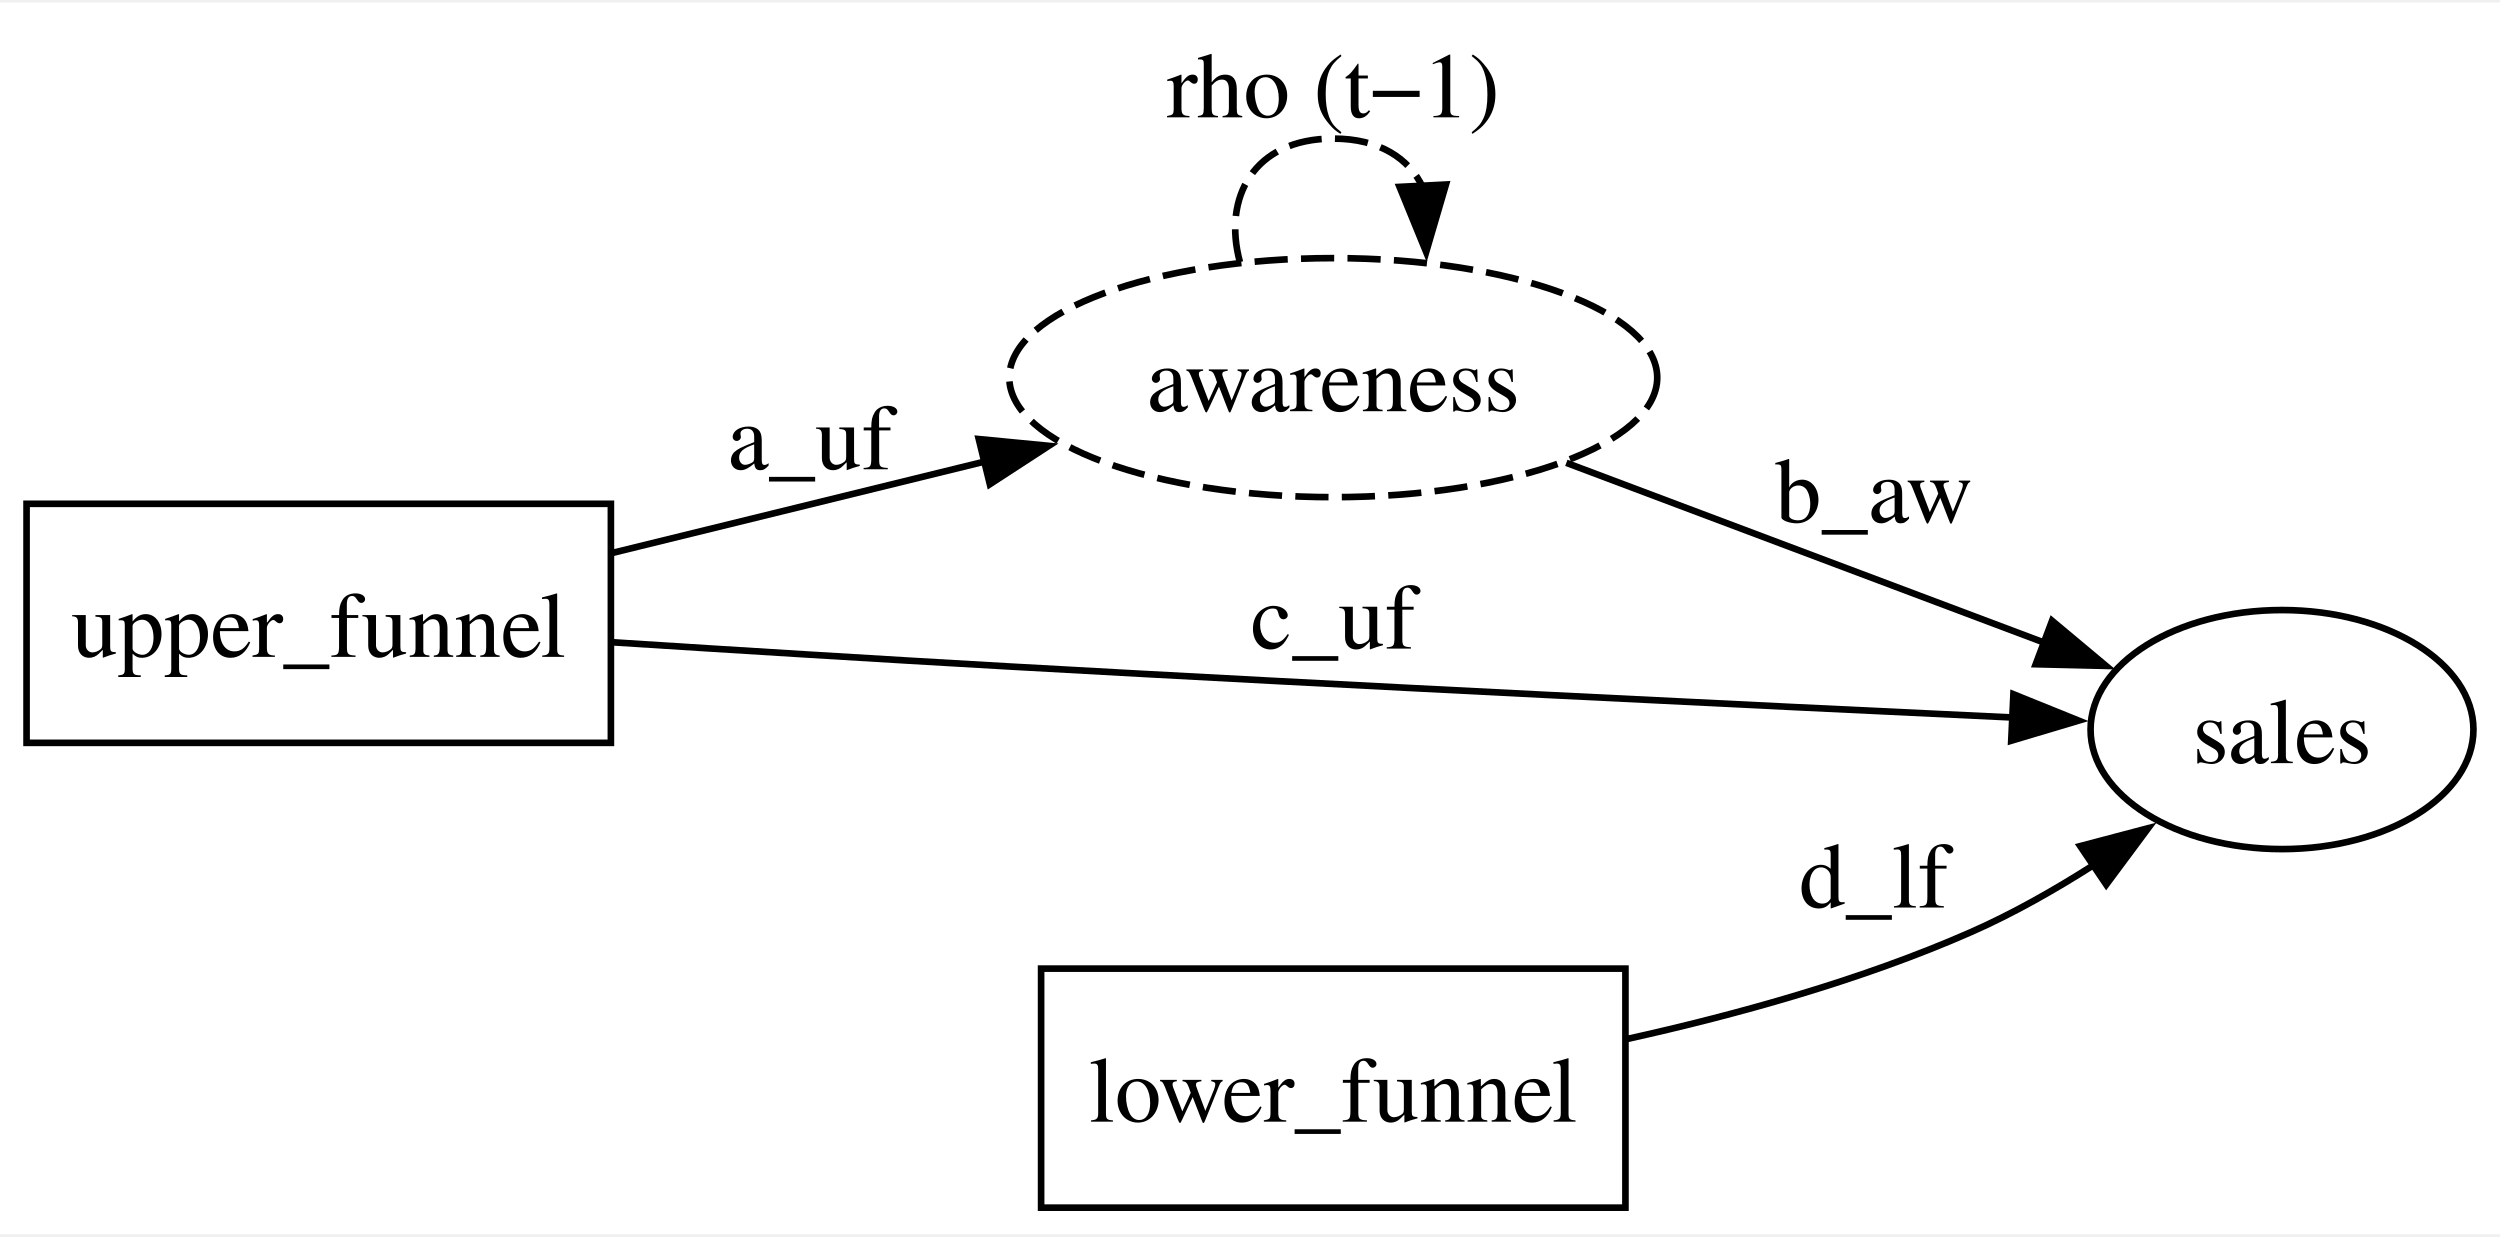
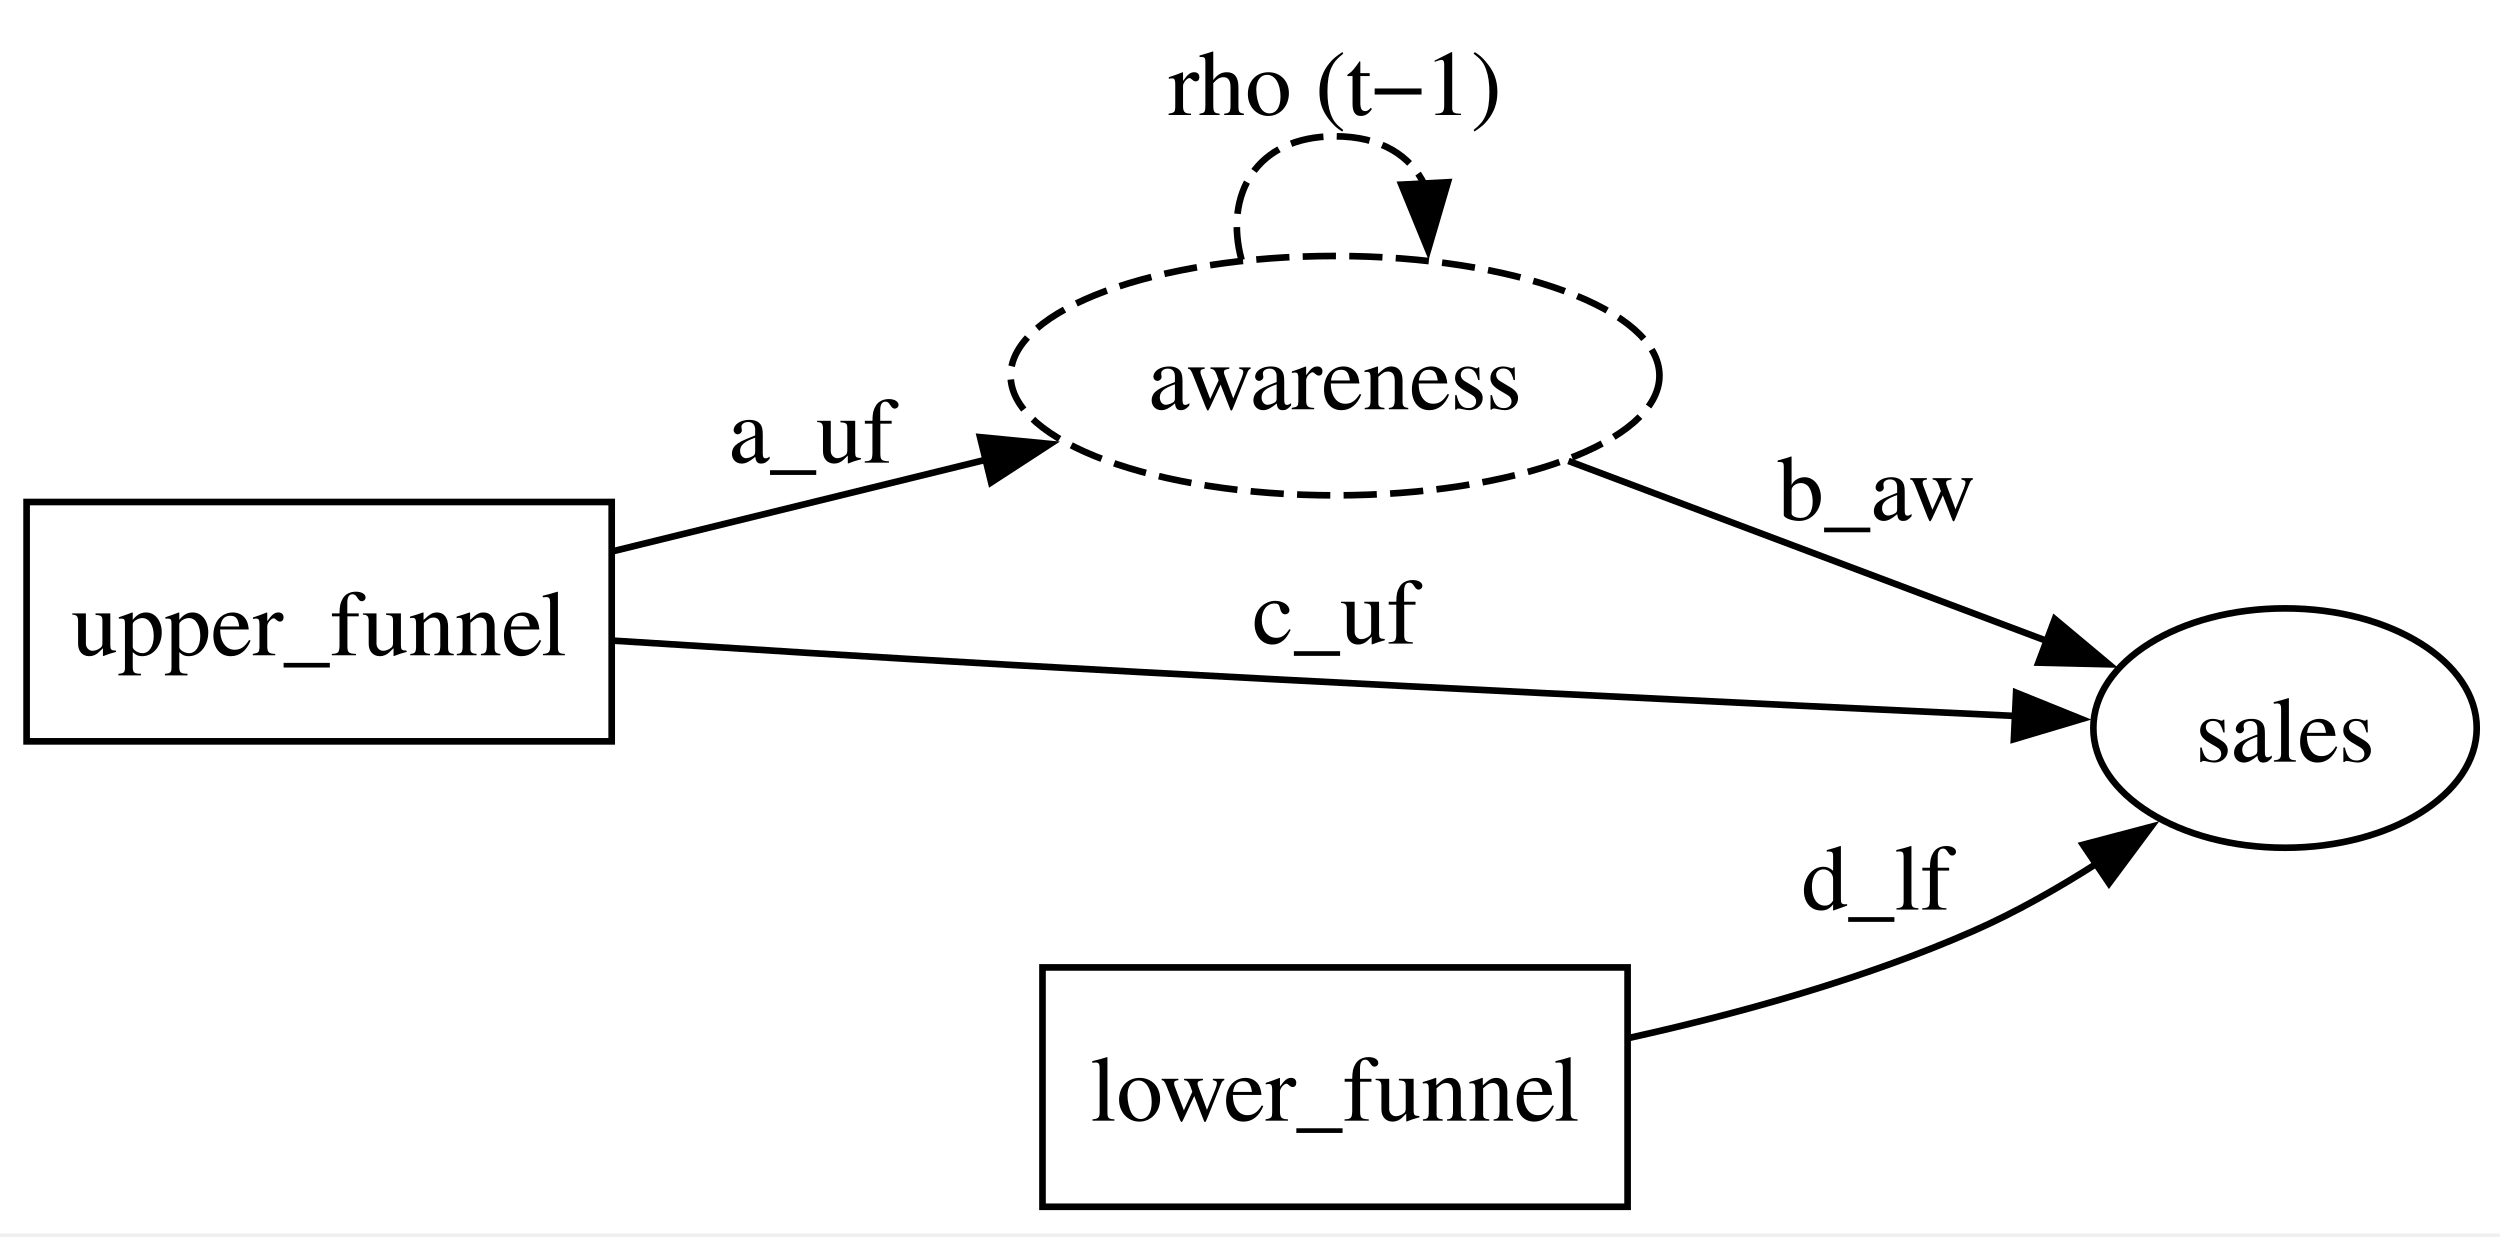
- <svg xmlns="http://www.w3.org/2000/svg" width="376pt" height="186pt" viewBox="0.00 0.00 376.50 185.50">
+ <svg xmlns="http://www.w3.org/2000/svg" width="376pt" height="186pt" viewBox="0.00 0.00 376.00 186.00">
  <g id="graph0" class="graph" transform="scale(1 1) rotate(0) translate(4 181.5)">
    <polygon fill="white" stroke="none" points="-4,4 -4,-181.5 372.5,-181.5 372.5,4 -4,4" />
    <g id="node1" class="node">
      <polygon fill="none" stroke="black" points="88,-106 0,-106 0,-70 88,-70 88,-106" />
-       <text text-anchor="middle" x="44" y="-82.95" font-family="Times,serif" font-size="14.00">upper_funnel</text>
+       <text xml:space="preserve" text-anchor="middle" x="44" y="-82.95" font-family="Times,serif" font-size="14.00">upper_funnel</text>
    </g>
    <g id="node3" class="node">
      <ellipse fill="none" stroke="black" stroke-dasharray="5,2" cx="196.79" cy="-125" rx="48.79" ry="18" />
-       <text text-anchor="middle" x="196.79" y="-119.95" font-family="Times,serif" font-size="14.00">awareness</text>
+       <text xml:space="preserve" text-anchor="middle" x="196.79" y="-119.95" font-family="Times,serif" font-size="14.00">awareness</text>
    </g>
    <g id="edge1" class="edge">
      <path fill="none" stroke="black" d="M88.21,-98.6C105.72,-102.9 126.09,-107.9 144.36,-112.38" />
      <polygon fill="black" stroke="black" points="143.4,-115.75 153.95,-114.73 145.07,-108.95 143.4,-115.75" />
-       <text text-anchor="middle" x="118" y="-111.2" font-family="Times,serif" font-size="14.00">a_uf</text>
+       <text xml:space="preserve" text-anchor="middle" x="118" y="-111.92" font-family="Times,serif" font-size="14.00">a_uf</text>
    </g>
    <g id="node4" class="node">
      <ellipse fill="none" stroke="black" cx="339.67" cy="-72" rx="28.83" ry="18" />
-       <text text-anchor="middle" x="339.67" y="-66.95" font-family="Times,serif" font-size="14.00">sales</text>
+       <text xml:space="preserve" text-anchor="middle" x="339.67" y="-66.95" font-family="Times,serif" font-size="14.00">sales</text>
    </g>
    <g id="edge4" class="edge">
      <path fill="none" stroke="black" d="M88.34,-85.14C106.74,-83.96 128.41,-82.61 148,-81.5 200.22,-78.55 260.5,-75.63 299.07,-73.82" />
      <polygon fill="black" stroke="black" points="299.22,-77.32 309.04,-73.35 298.89,-70.32 299.22,-77.32" />
-       <text text-anchor="middle" x="196.79" y="-84.2" font-family="Times,serif" font-size="14.00">c_uf</text>
+       <text xml:space="preserve" text-anchor="middle" x="196.79" y="-84.7" font-family="Times,serif" font-size="14.00">c_uf</text>
    </g>
    <g id="node2" class="node">
      <polygon fill="none" stroke="black" points="240.79,-36 152.79,-36 152.79,0 240.79,0 240.79,-36" />
-       <text text-anchor="middle" x="196.79" y="-12.95" font-family="Times,serif" font-size="14.00">lower_funnel</text>
+       <text xml:space="preserve" text-anchor="middle" x="196.79" y="-12.95" font-family="Times,serif" font-size="14.00">lower_funnel</text>
    </g>
    <g id="edge5" class="edge">
      <path fill="none" stroke="black" d="M240.94,-25.38C257.58,-29.06 276.5,-34.31 292.83,-41.5 299.11,-44.26 305.47,-47.87 311.37,-51.64" />
      <polygon fill="black" stroke="black" points="309.28,-54.45 319.52,-57.15 313.2,-48.65 309.28,-54.45" />
-       <text text-anchor="middle" x="278.21" y="-45.2" font-family="Times,serif" font-size="14.00">d_lf</text>
+       <text xml:space="preserve" text-anchor="middle" x="278.21" y="-44.7" font-family="Times,serif" font-size="14.00">d_lf</text>
    </g>
    <g id="edge2" class="edge">
      <path fill="none" stroke="black" stroke-dasharray="5,2" d="M182.73,-142.41C180.1,-152.09 184.79,-161 196.79,-161 203.73,-161 208.23,-158.02 210.28,-153.64" />
      <polygon fill="black" stroke="black" points="213.76,-154.09 210.78,-143.92 206.77,-153.73 213.76,-154.09" />
-       <text text-anchor="middle" x="196.79" y="-164.2" font-family="Times,serif" font-size="14.00">rho (t−1)</text>
+       <text xml:space="preserve" text-anchor="middle" x="196.79" y="-164.2" font-family="Times,serif" font-size="14.00">rho (t−1)</text>
    </g>
    <g id="edge3" class="edge">
      <path fill="none" stroke="black" d="M231.89,-112.17C253.77,-103.94 282.08,-93.29 304.05,-85.02" />
      <polygon fill="black" stroke="black" points="305.04,-88.39 313.17,-81.59 302.58,-81.84 305.04,-88.39" />
-       <text text-anchor="middle" x="278.21" y="-103.2" font-family="Times,serif" font-size="14.00">b_aw</text>
+       <text xml:space="preserve" text-anchor="middle" x="278.21" y="-103.29" font-family="Times,serif" font-size="14.00">b_aw</text>
    </g>
  </g>
</svg>
